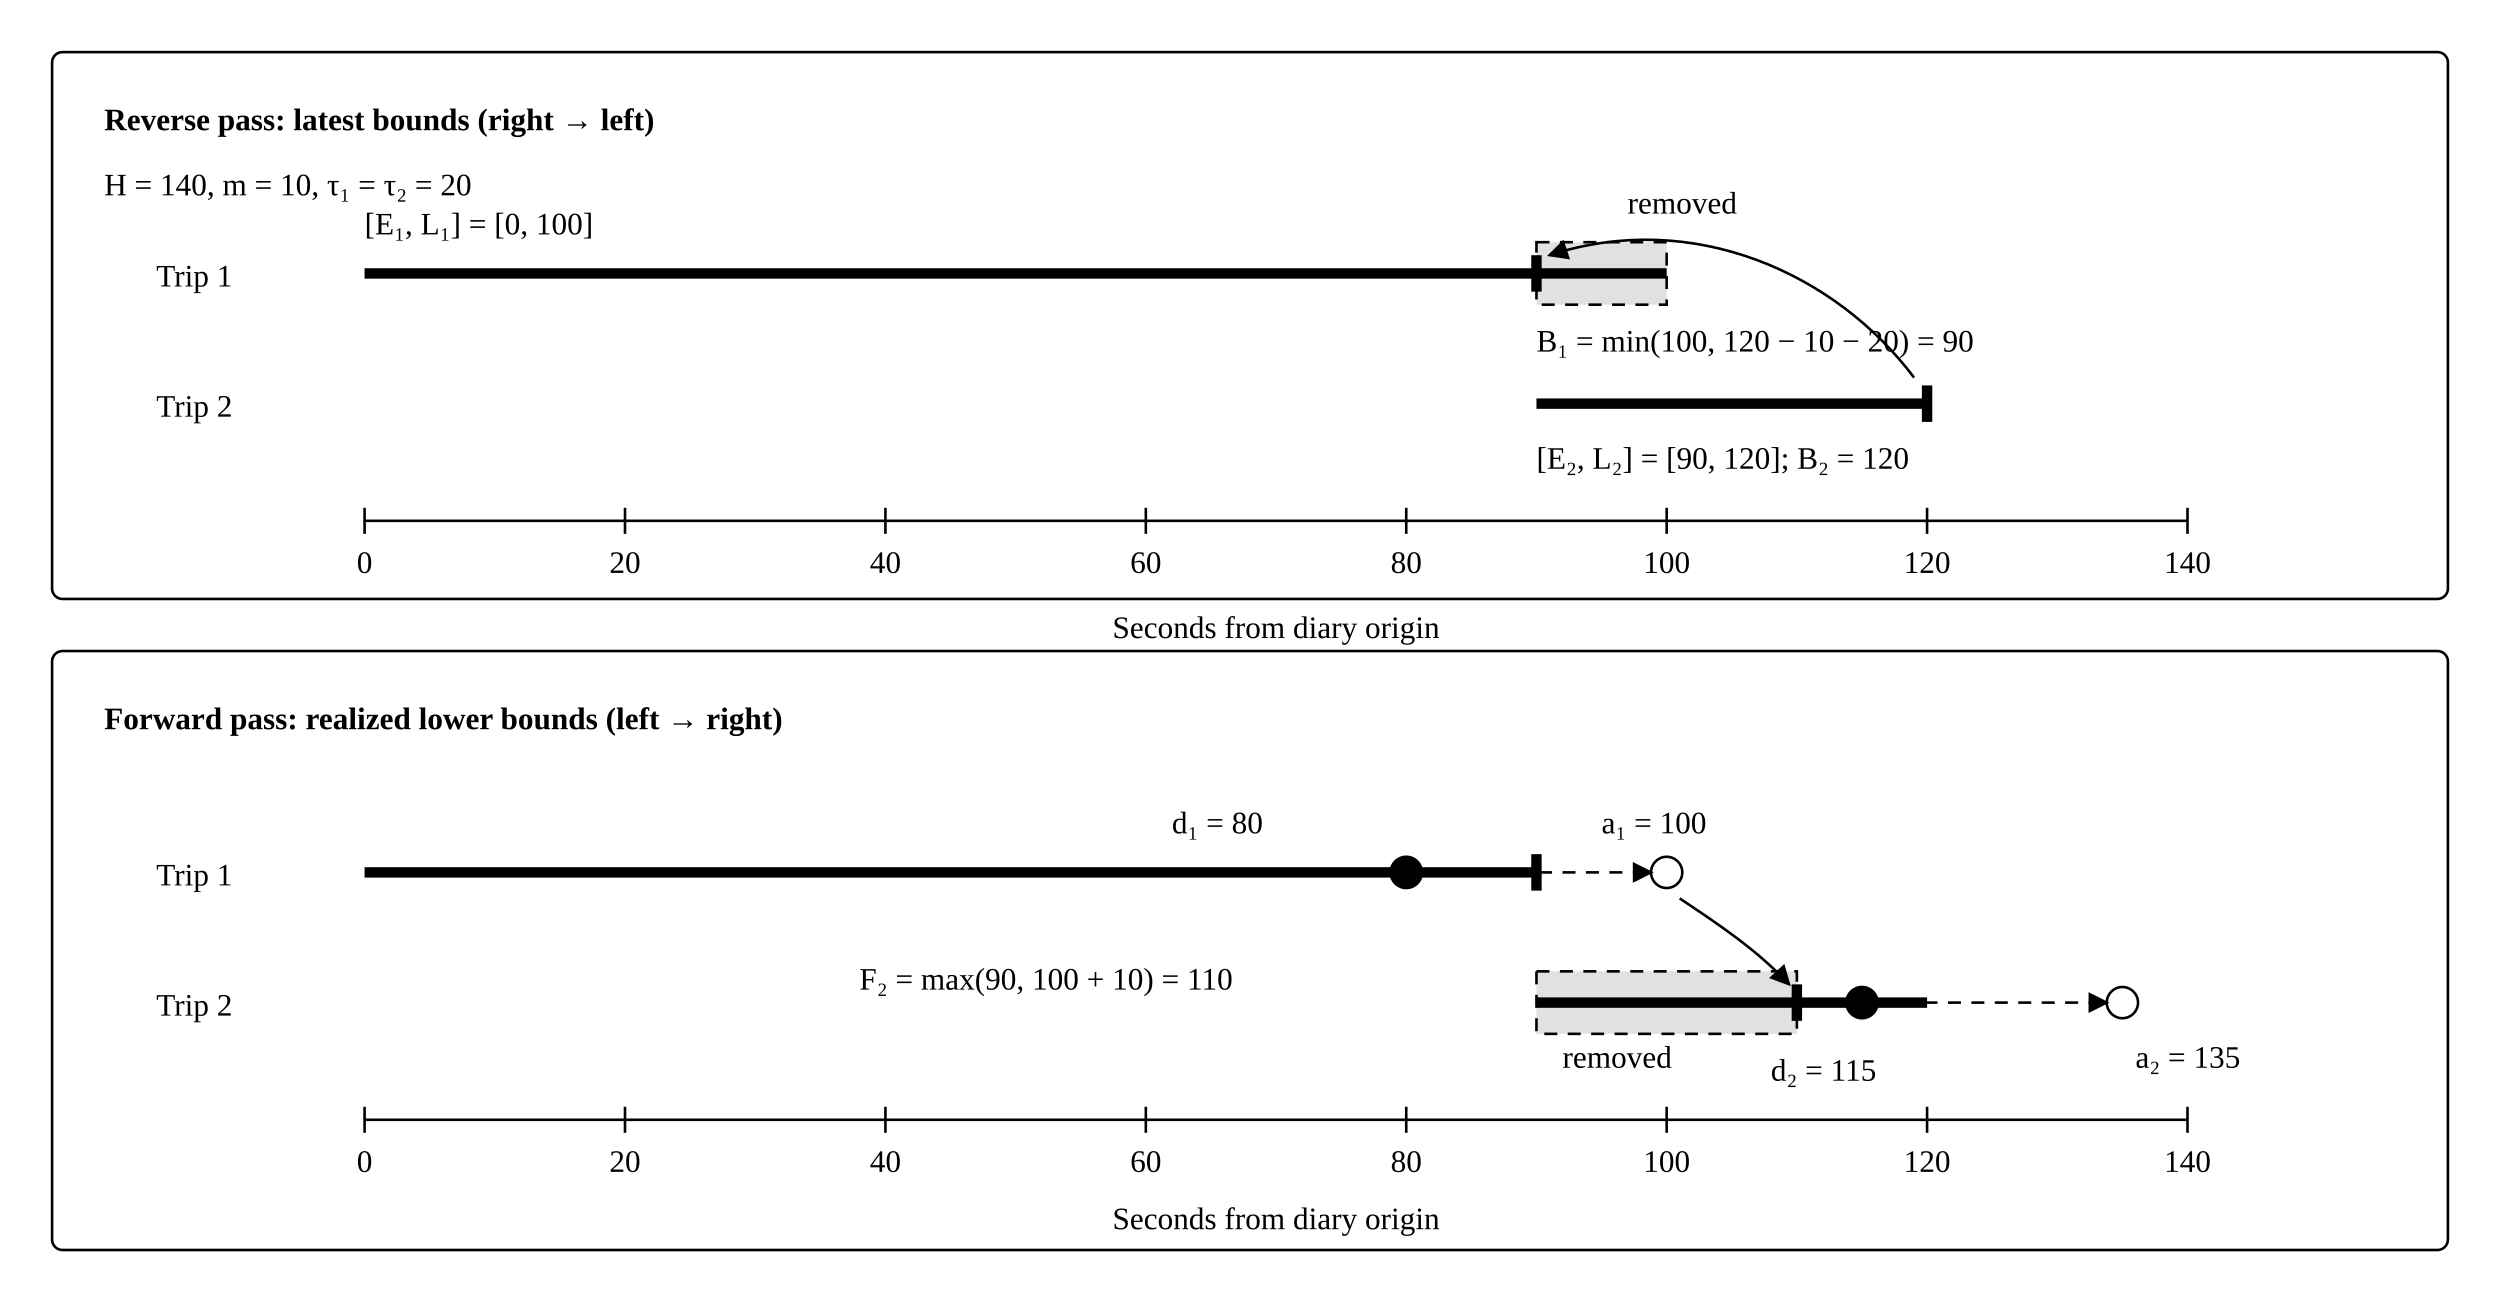
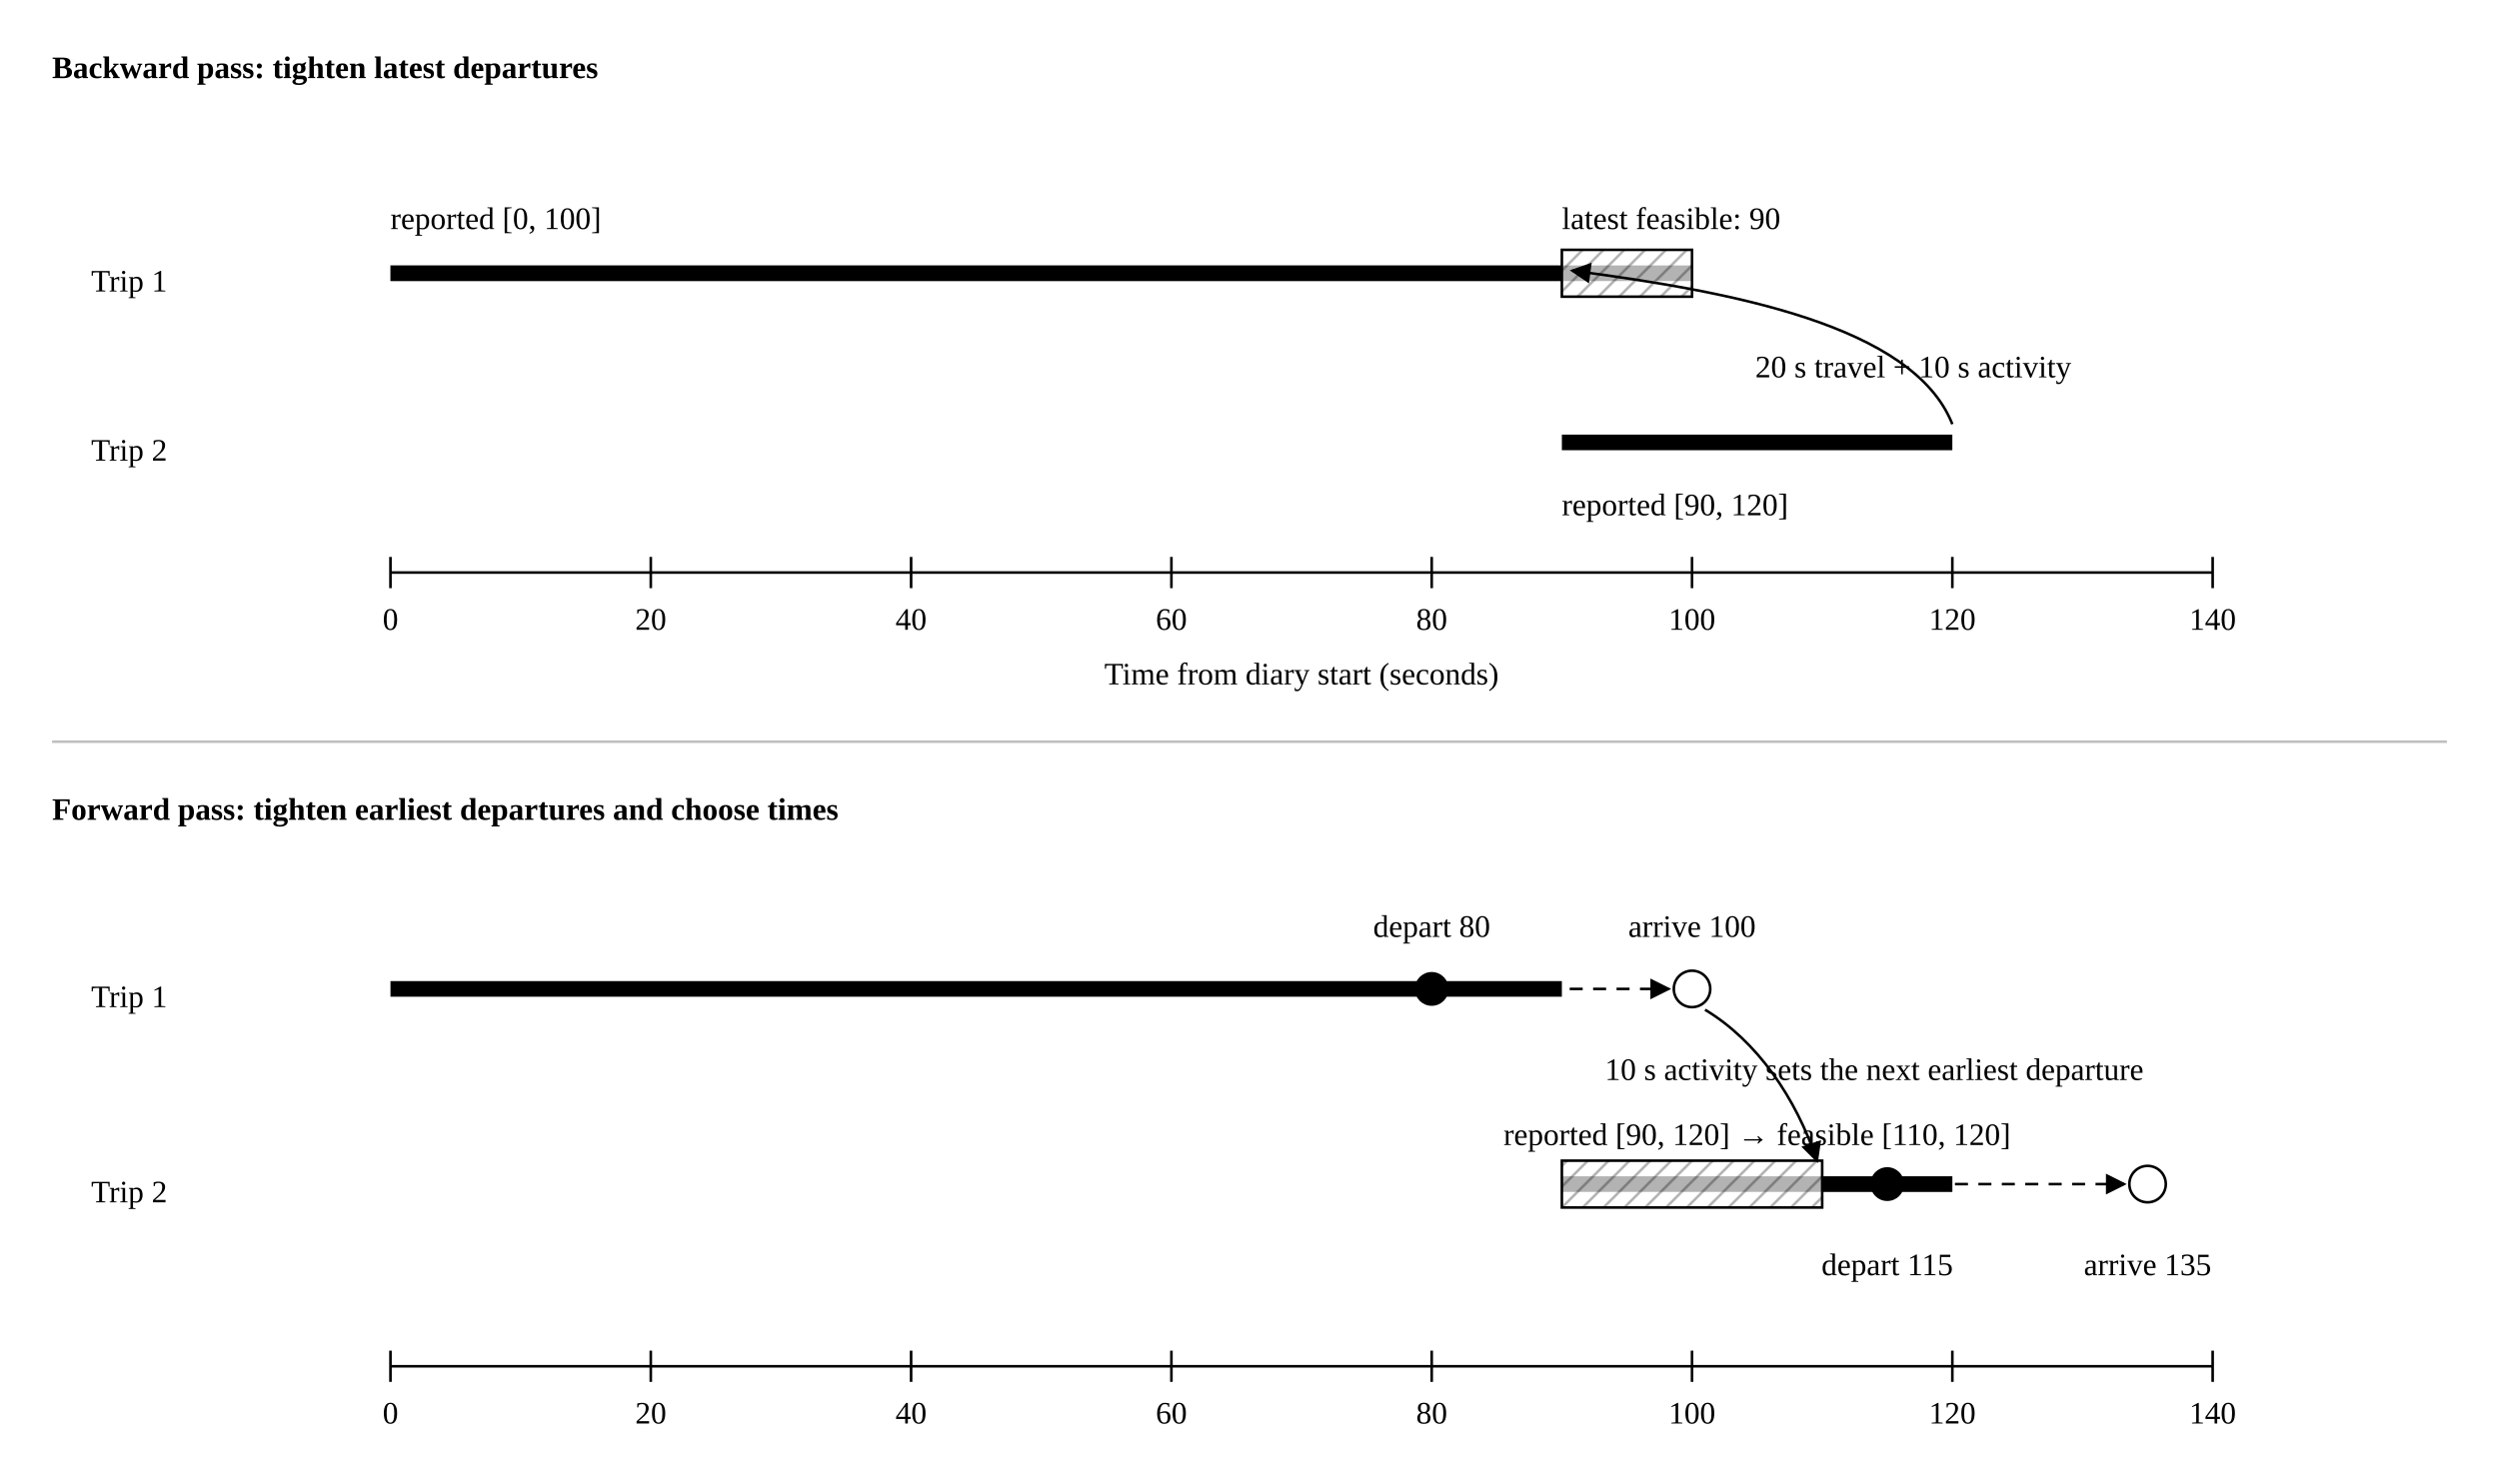
- <svg xmlns="http://www.w3.org/2000/svg" viewBox="0 0 960 500" role="img" aria-labelledby="title description">
+ <svg xmlns="http://www.w3.org/2000/svg" viewBox="0 0 960 570" role="img" aria-labelledby="title description">
  <defs>
    <marker id="arrow" markerWidth="8" markerHeight="8" refX="7" refY="4" orient="auto">
      <path d="M0 0L8 4L0 8Z" fill="currentColor" />
    </marker>
+     <pattern id="excluded" width="8" height="8" patternUnits="userSpaceOnUse">
+       <path d="M-2 2L2-2M0 8L8 0M6 10L10 6" fill="none" stroke="currentColor" stroke-opacity="0.3" />
+     </pattern>
  </defs>
+   <g fill="currentColor">
+     <text x="20" y="30" font-weight="bold">Backward pass: tighten latest departures</text>
+     <text x="20" y="315" font-weight="bold">Forward pass: tighten earliest departures and choose times</text>
+     <text x="35" y="112">Trip 1</text>
+     <text x="35" y="177">Trip 2</text>
+     <text x="35" y="387">Trip 1</text>
+     <text x="35" y="462">Trip 2</text>
+     <text x="150" y="88">reported [0, 100]</text>
+     <text x="600" y="88">latest feasible: 90</text>
+     <text x="600" y="198">reported [90, 120]</text>
+     <text x="735" y="145" text-anchor="middle">20 s travel + 10 s activity</text>
+     <text x="550" y="360" text-anchor="middle">depart 80</text>
+     <text x="650" y="360" text-anchor="middle">arrive 100</text>
+     <text x="675" y="440" text-anchor="middle">reported [90, 120] → feasible [110, 120]</text>
+     <text x="725" y="490" text-anchor="middle">depart 115</text>
+     <text x="825" y="490" text-anchor="middle">arrive 135</text>
+     <text x="720" y="415" text-anchor="middle">10 s activity sets the next earliest departure</text>
+   </g>
  <g fill="none" stroke="currentColor">
-     <rect x="20" y="20" width="920" height="210" rx="4" />
-     <rect x="20" y="250" width="920" height="230" rx="4" />
-     <path d="M140 200H840M140 430H840" />
-     <path d="M140 195V205M240 195V205M340 195V205M440 195V205M540 195V205M640 195V205M740 195V205M840 195V205" />
-     <path d="M140 425V435M240 425V435M340 425V435M440 425V435M540 425V435M640 425V435M740 425V435M840 425V435" />
-     <path d="M140 105H640M590 98V112M590 105H640" stroke-width="4" />
-     <path d="M590 155H740M740 148V162" stroke-width="4" />
-     <rect x="590" y="93" width="50" height="24" fill="currentColor" fill-opacity="0.12" stroke-dasharray="5 4" />
-     <path d="M735 145C705 105 650 80 595 98" marker-end="url(#arrow)" />
-     <path d="M140 335H590M590 328V342" stroke-width="4" />
-     <path d="M590 385H740M690 378V392M690 385H740" stroke-width="4" />
-     <rect x="590" y="373" width="100" height="24" fill="currentColor" fill-opacity="0.12" stroke-dasharray="5 4" />
-     <circle cx="540" cy="335" r="6" fill="currentColor" />
-     <circle cx="640" cy="335" r="6" />
-     <path d="M546 335H634" stroke-dasharray="5 4" marker-end="url(#arrow)" />
-     <circle cx="715" cy="385" r="6" fill="currentColor" />
-     <circle cx="815" cy="385" r="6" />
-     <path d="M721 385H809" stroke-dasharray="5 4" marker-end="url(#arrow)" />
-     <path d="M645 345C660 355 675 365 687 378" marker-end="url(#arrow)" />
+     <path d="M150 105H650" stroke-opacity="0.3" stroke-width="6" />
+     <path d="M150 105H600" stroke-width="6" />
+     <rect x="600" y="96" width="50" height="18" fill="url(#excluded)" />
+     <path d="M600 170H750" stroke-width="6" />
+     <path d="M750 163C735 125 665 112 604 104" marker-end="url(#arrow)" />
+     <path d="M150 380H600" stroke-width="6" />
+     <circle cx="550" cy="380" r="6" fill="currentColor" />
+     <circle cx="650" cy="380" r="7" />
+     <path d="M558 380H641" stroke-dasharray="5 4" marker-end="url(#arrow)" />
+     <path d="M600 455H750" stroke-opacity="0.3" stroke-width="6" />
+     <rect x="600" y="446" width="100" height="18" fill="url(#excluded)" />
+     <path d="M700 455H750" stroke-width="6" />
+     <circle cx="725" cy="455" r="6" fill="currentColor" />
+     <circle cx="825" cy="455" r="7" />
+     <path d="M733 455H816" stroke-dasharray="5 4" marker-end="url(#arrow)" />
+     <path d="M655 388C675 400 690 422 698 446" marker-end="url(#arrow)" />
+     <path d="M20 285H940" stroke-opacity="0.25" />
+     <path d="M150 220H850M150 525H850" />
+     <path d="M150 214V226M250 214V226M350 214V226M450 214V226M550 214V226M650 214V226M750 214V226M850 214V226" />
+     <path d="M150 519V531M250 519V531M350 519V531M450 519V531M550 519V531M650 519V531M750 519V531M850 519V531" />
  </g>
-   <g fill="currentColor">
-     <text x="40" y="50" font-weight="bold">Reverse pass: latest bounds (right → left)</text>
-     <text x="40" y="75">H = 140, m = 10, τ₁ = τ₂ = 20</text>
-     <text x="60" y="110">Trip 1</text>
-     <text x="60" y="160">Trip 2</text>
-     <text x="140" y="90">[E₁, L₁] = [0, 100]</text>
-     <text x="590" y="135">B₁ = min(100, 120 − 10 − 20) = 90</text>
-     <text x="590" y="180">[E₂, L₂] = [90, 120]; B₂ = 120</text>
-     <text x="625" y="82">removed</text>
-     <text x="40" y="280" font-weight="bold">Forward pass: realized lower bounds (left → right)</text>
-     <text x="60" y="340">Trip 1</text>
-     <text x="60" y="390">Trip 2</text>
-     <text x="450" y="320">d₁ = 80</text>
-     <text x="615" y="320">a₁ = 100</text>
-     <text x="330" y="380">F₂ = max(90, 100 + 10) = 110</text>
-     <text x="680" y="415">d₂ = 115</text>
-     <text x="820" y="410">a₂ = 135</text>
-     <text x="600" y="410">removed</text>
-     <text x="140" y="220" text-anchor="middle">0</text>
-     <text x="240" y="220" text-anchor="middle">20</text>
-     <text x="340" y="220" text-anchor="middle">40</text>
-     <text x="440" y="220" text-anchor="middle">60</text>
-     <text x="540" y="220" text-anchor="middle">80</text>
-     <text x="640" y="220" text-anchor="middle">100</text>
-     <text x="740" y="220" text-anchor="middle">120</text>
-     <text x="840" y="220" text-anchor="middle">140</text>
-     <text x="490" y="245" text-anchor="middle">Seconds from diary origin</text>
-     <text x="140" y="450" text-anchor="middle">0</text>
-     <text x="240" y="450" text-anchor="middle">20</text>
-     <text x="340" y="450" text-anchor="middle">40</text>
-     <text x="440" y="450" text-anchor="middle">60</text>
-     <text x="540" y="450" text-anchor="middle">80</text>
-     <text x="640" y="450" text-anchor="middle">100</text>
-     <text x="740" y="450" text-anchor="middle">120</text>
-     <text x="840" y="450" text-anchor="middle">140</text>
-     <text x="490" y="472" text-anchor="middle">Seconds from diary origin</text>
+   <g fill="currentColor" text-anchor="middle">
+     <text x="150" y="242">0</text>
+     <text x="250" y="242">20</text>
+     <text x="350" y="242">40</text>
+     <text x="450" y="242">60</text>
+     <text x="550" y="242">80</text>
+     <text x="650" y="242">100</text>
+     <text x="750" y="242">120</text>
+     <text x="850" y="242">140</text>
+     <text x="500" y="263">Time from diary start (seconds)</text>
+     <text x="150" y="547">0</text>
+     <text x="250" y="547">20</text>
+     <text x="350" y="547">40</text>
+     <text x="450" y="547">60</text>
+     <text x="550" y="547">80</text>
+     <text x="650" y="547">100</text>
+     <text x="750" y="547">120</text>
+     <text x="850" y="547">140</text>
  </g>
</svg>
